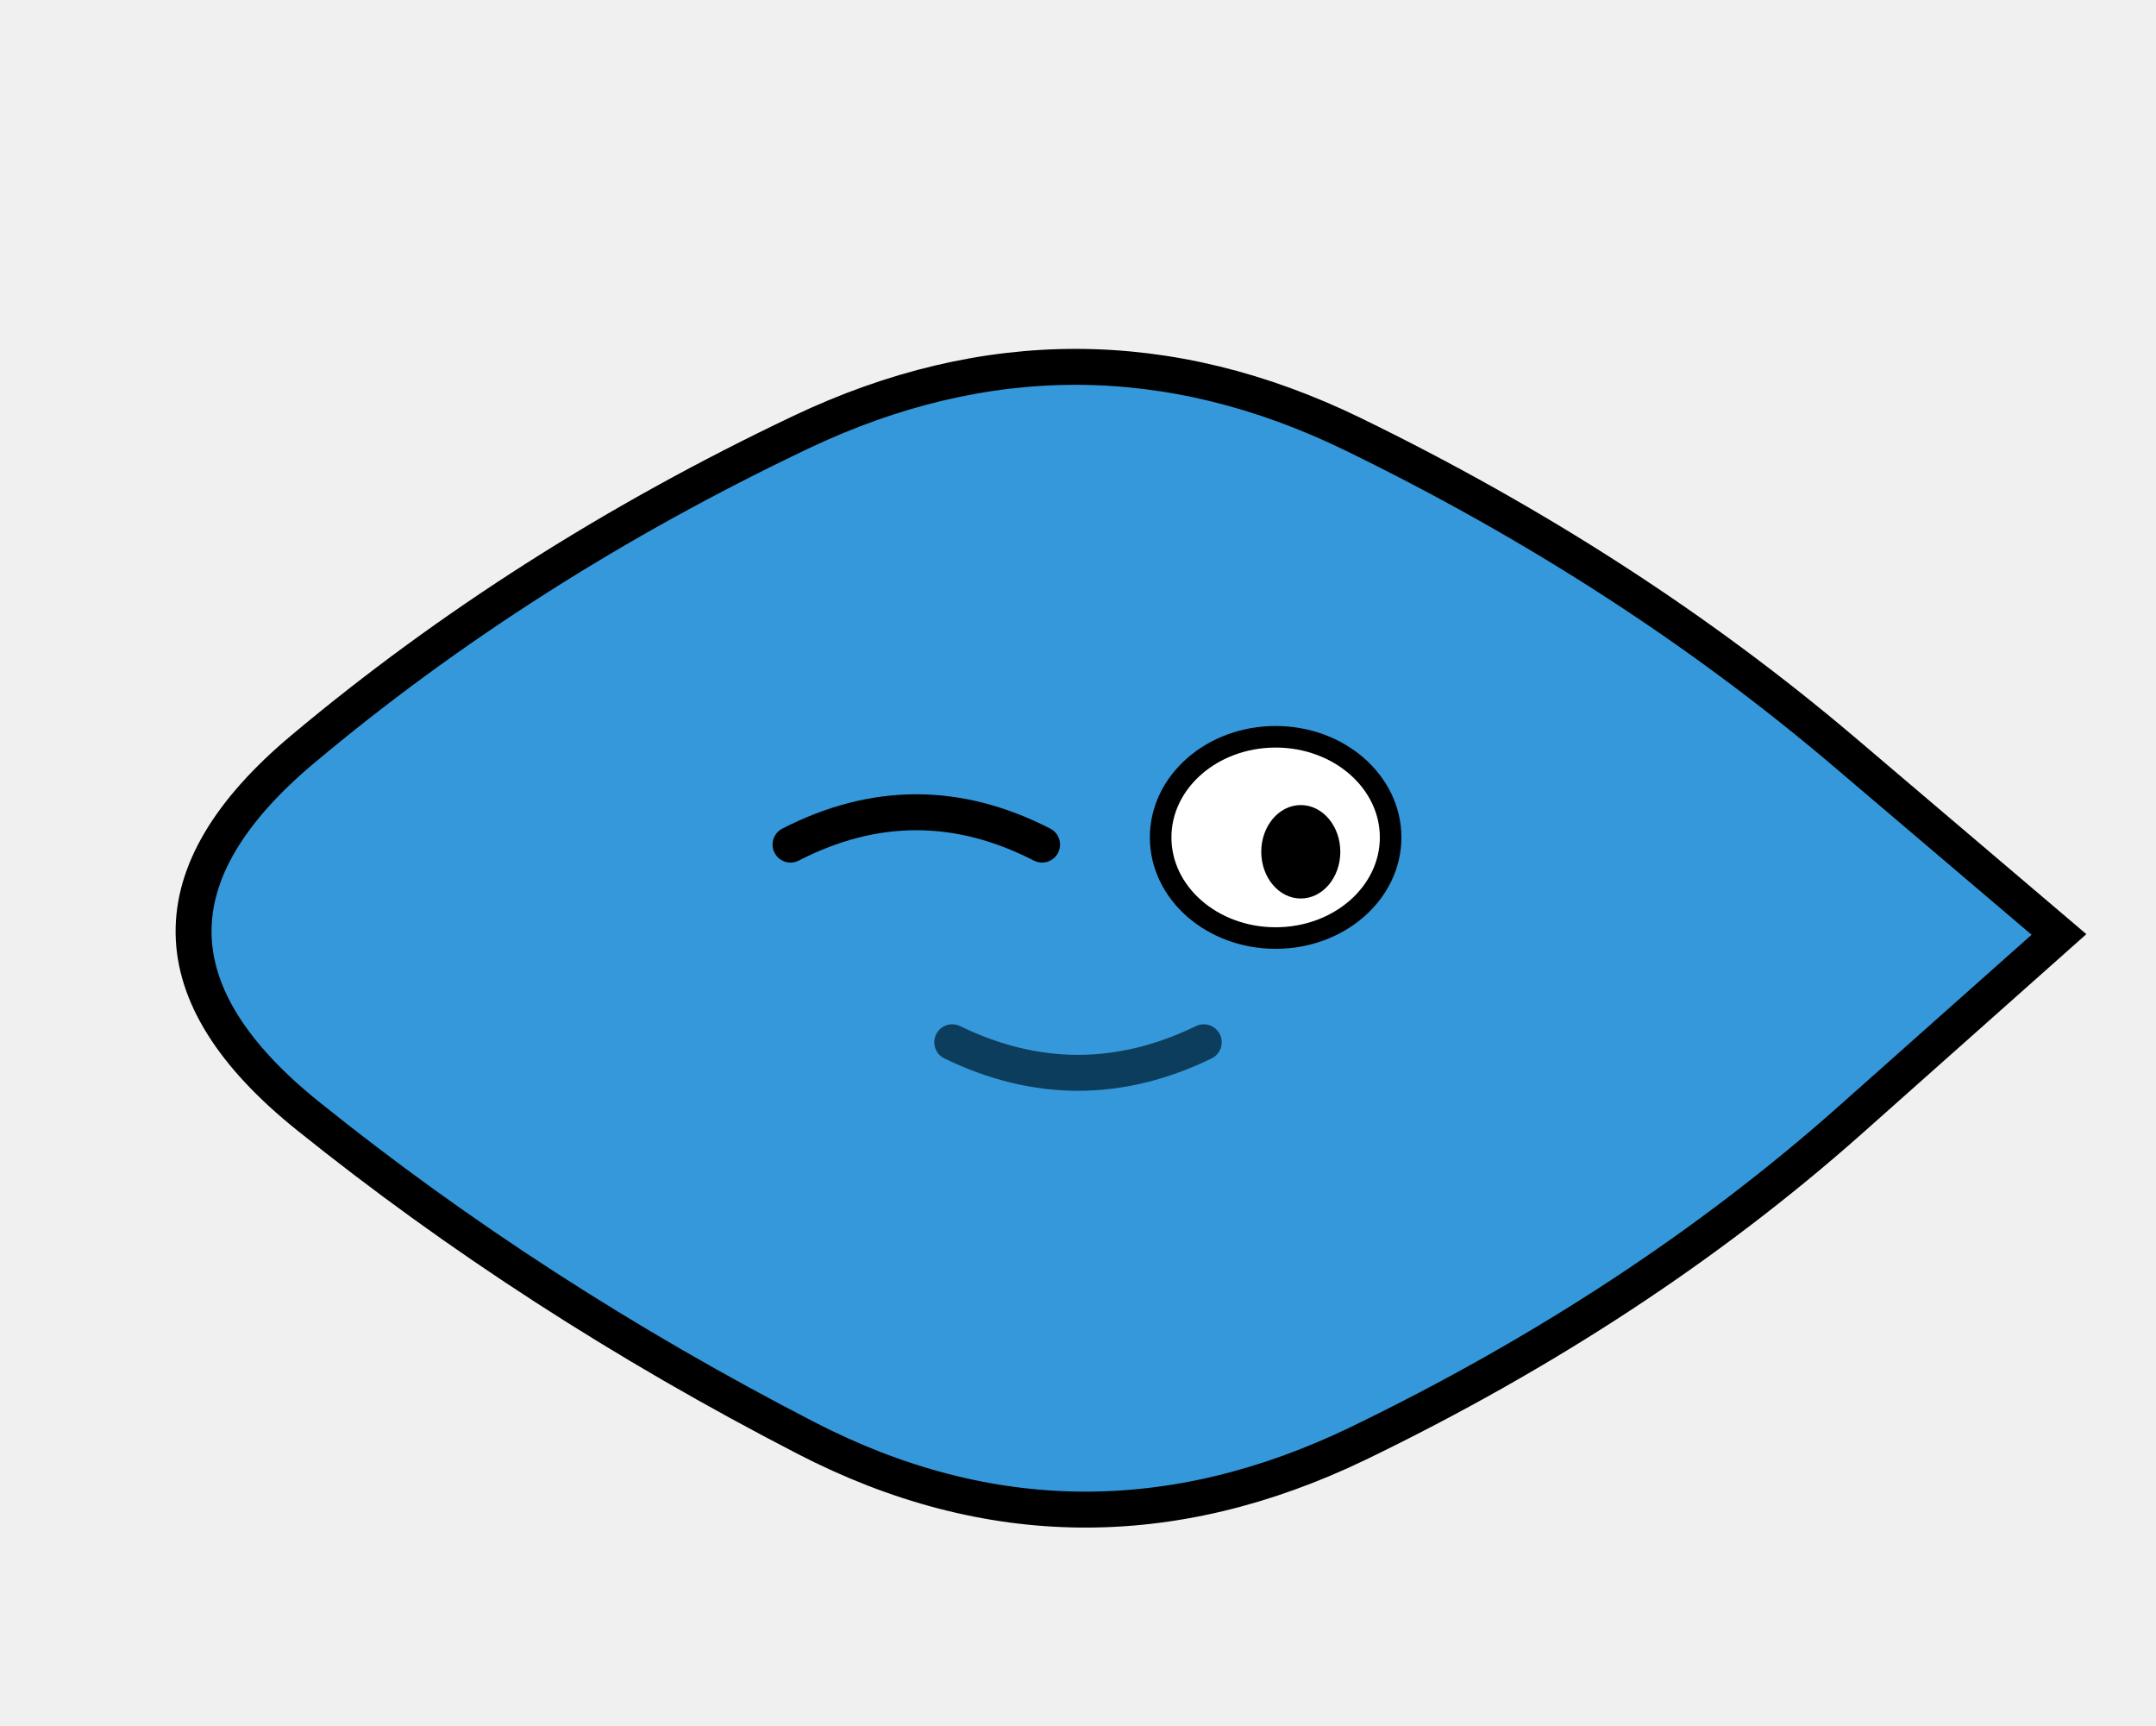
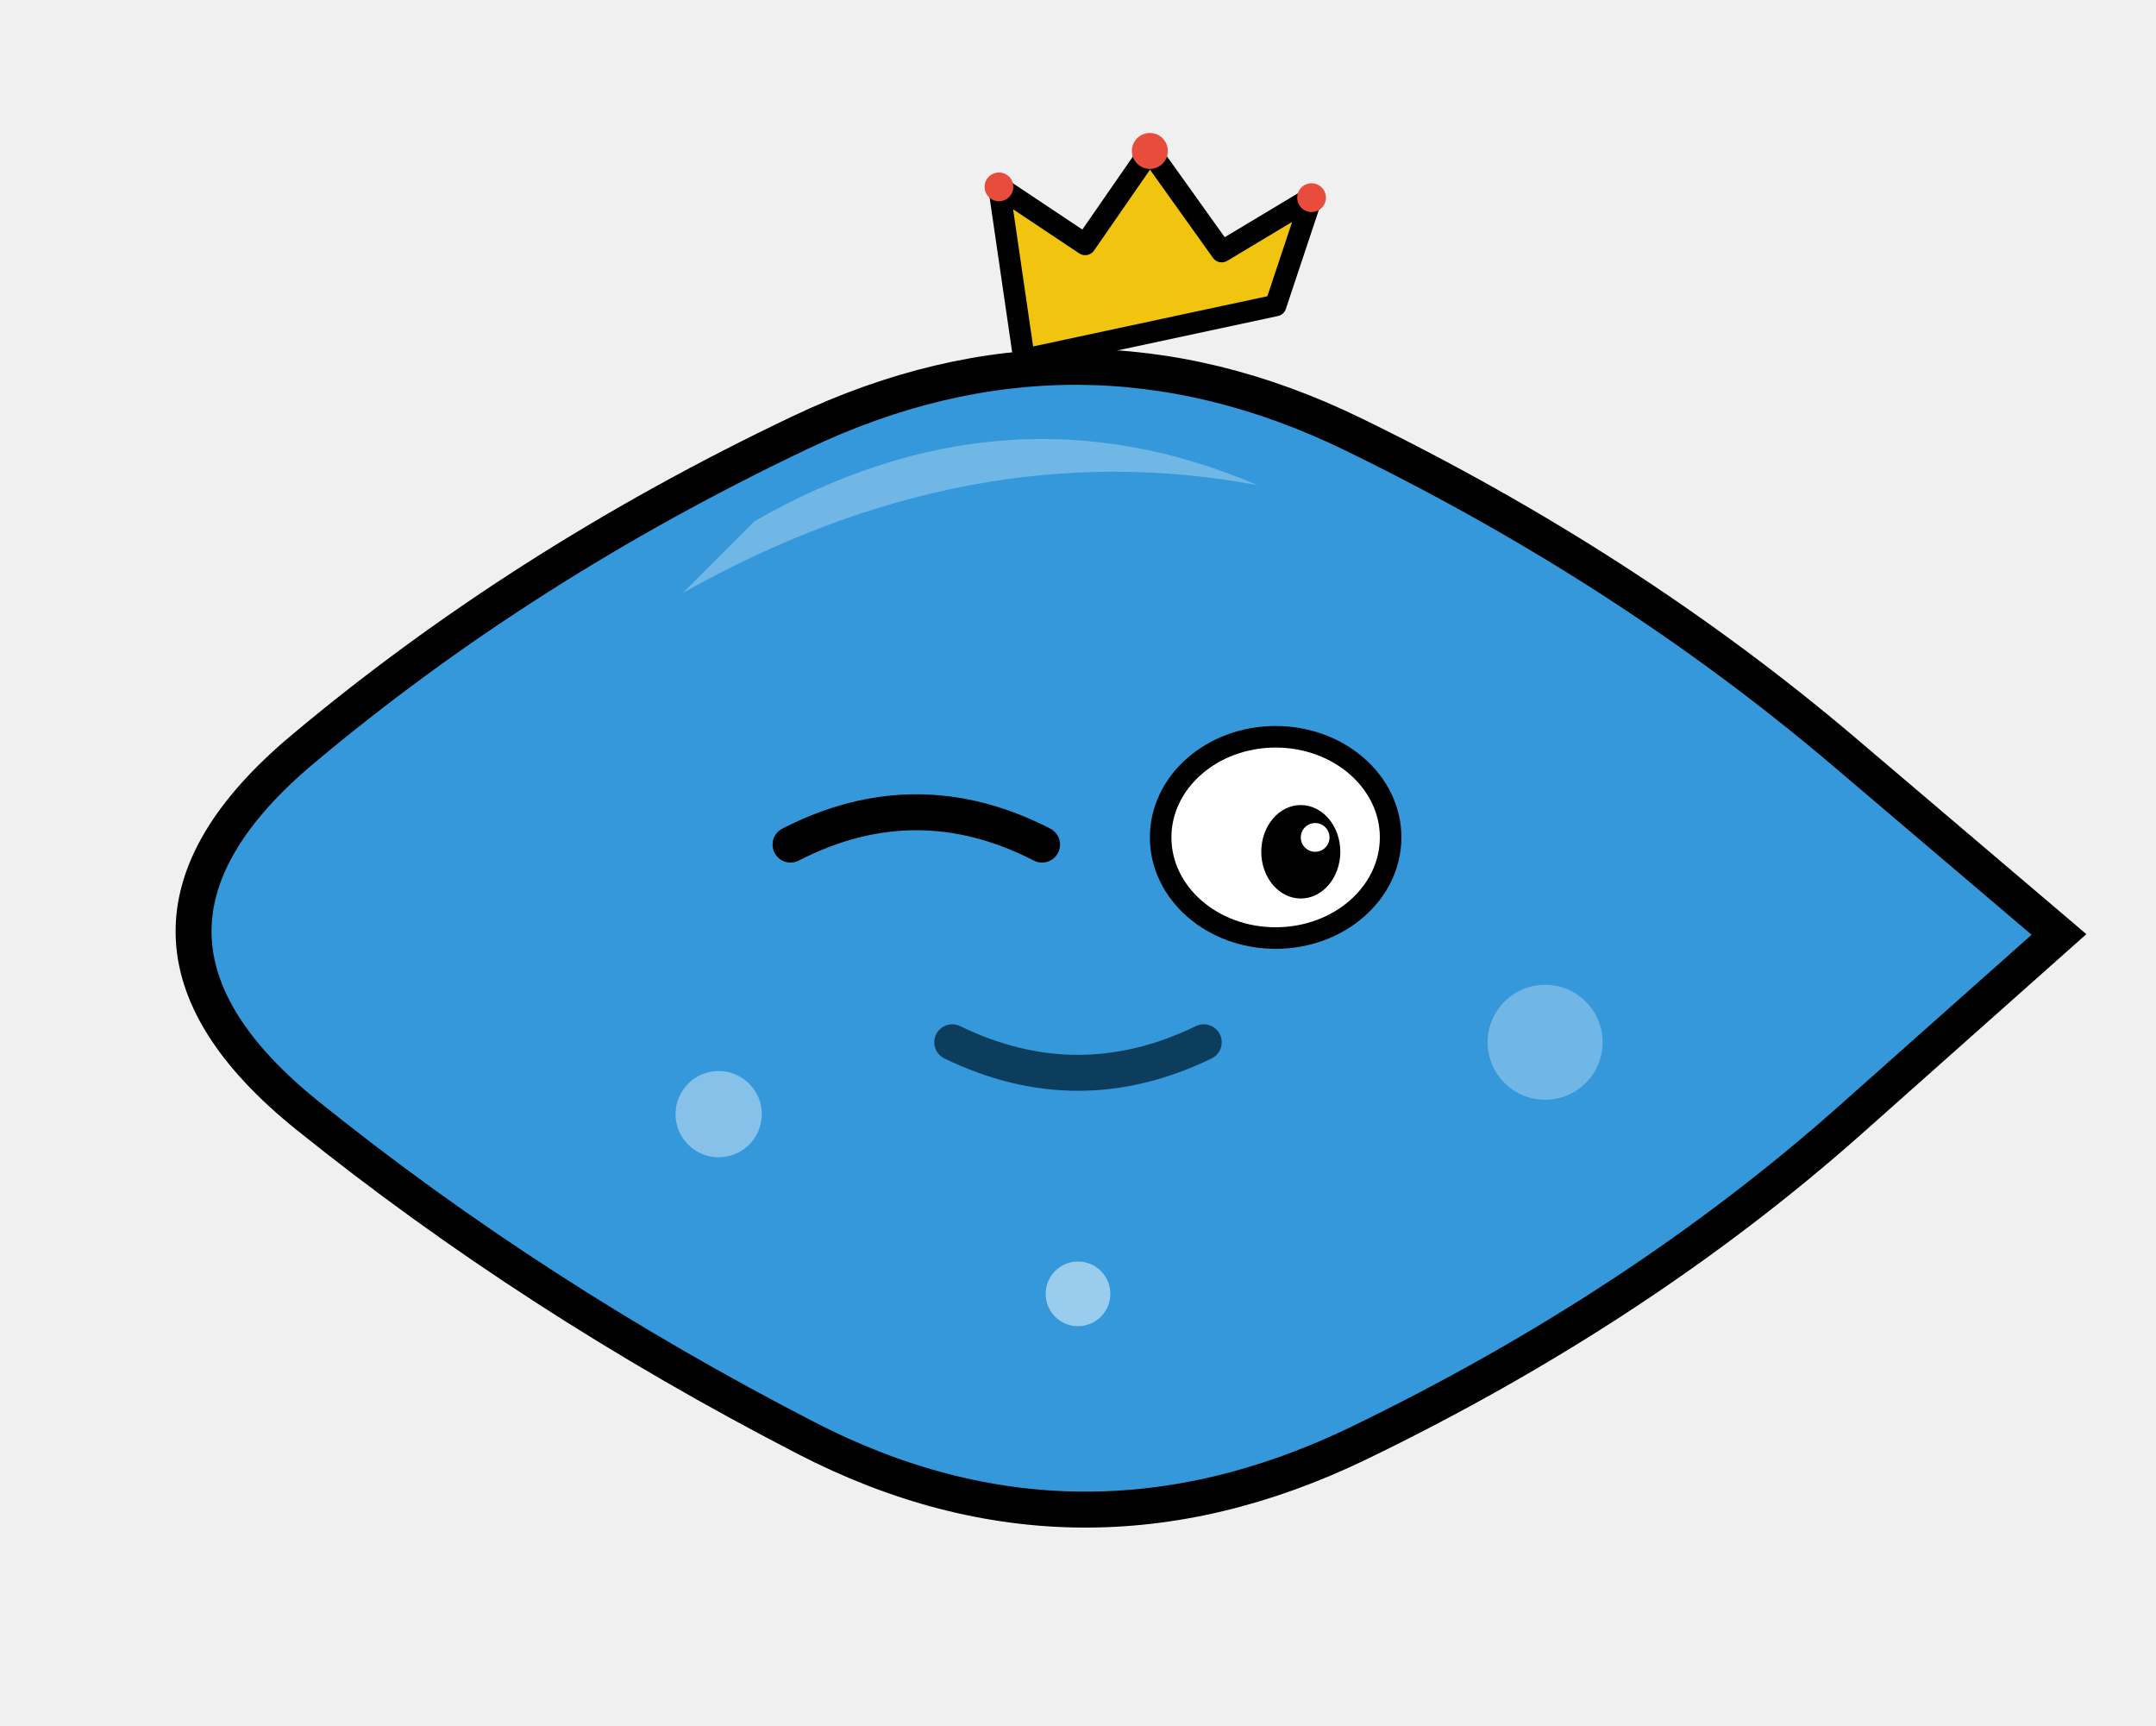
- <svg xmlns="http://www.w3.org/2000/svg" width="600" height="480" viewBox="0 0 600 480">
+ <svg xmlns="http://www.w3.org/2000/svg" viewBox="0 0 600 480">
  <g class="layer">
    <style>
-    .eye-blink-r { transform-box: fill-box; transform-origin: center; animation: c7-blink 4.4s ease-in-out infinite; animation-delay: 0.6s; }
-    .pupil-look-r { transform-box: fill-box; transform-origin: center; animation: c7-look 6.2s ease-in-out infinite; animation-delay: 1.1s; }
-    @keyframes c7-blink { 0%, 92%, 100% { transform: scaleY(1); } 96% { transform: scaleY(0.08); } }
-    @keyframes c7-look { 0%, 100% { transform: translate(0,0); } 22% { transform: translate(-3px,1px); } 50% { transform: translate(0,0); } 74% { transform: translate(3px,-1px); } 90% { transform: translate(0,0); } }
-   </style>
-     <path fill="#3498db" stroke="#000000" stroke-width="10" d="M 573.0,260.0 Q 573.0,260.0 514.5,312.0 Q 455.9,363.9 378.0,401.6 Q 300.0,439.2 224.3,400.1 Q 148.5,361.0 85.7,310.5 Q 22.8,260.0 84.2,208.5 Q 145.6,157.0 222.8,120.3 Q 300.0,83.6 376.5,120.8 Q 452.9,158.0 513.0,209.0 Z" />
-     <path d="M220,235 Q255,217 290,235" fill="none" stroke="#000000" stroke-width="10" stroke-linecap="round" />
-     <g class="eye-blink-r">
-       <ellipse fill="#ffffff" stroke="#000000" stroke-width="6" cx="355" cy="233" rx="32" ry="28" />
-       <g class="pupil-look-r">
-         <ellipse fill="#000000" cx="362" cy="237" rx="11" ry="13" />
+       /* Анімація тіла (м'яке желеподібне стиснення) */
+       .slime-body {
+         transform-box: fill-box;
+         transform-origin: bottom center;
+         animation: c7-squish 3.6s ease-in-out infinite;
+       }
+ 
+       /* Праве око (кліпання та озирання) */
+       .eye-blink-r { 
+         transform-box: fill-box; 
+         transform-origin: center; 
+         animation: c7-blink 4.4s ease-in-out infinite; 
+         animation-delay: 0.6s; 
+       }
+       .pupil-look-r { 
+         transform-box: fill-box; 
+         transform-origin: center; 
+         animation: c7-look 6.2s ease-in-out infinite; 
+         animation-delay: 1.1s; 
+       }
+ 
+       /* Ліве прижмурене око (підморгування) */
+       .wink-eye {
+         transform-box: fill-box;
+         transform-origin: center;
+         animation: c7-wink 3.6s ease-in-out infinite;
+       }
+ 
+       /* Рот (грайлива посмішка) */
+       .mouth-anim {
+         transform-box: fill-box;
+         transform-origin: center;
+         animation: c7-mouth 3.6s ease-in-out infinite;
+       }
+ 
+       /* РОДЗИНКА: Золота корона з погойдуванням */
+       .crown-group {
+         transform-box: fill-box;
+         transform-origin: bottom center;
+         animation: c7-crown 3.6s ease-in-out infinite;
+       }
+ 
+       /* Внутрішні бульбашки слайма */
+       .bubble-1 { animation: c7-float-1 4s ease-in-out infinite; }
+       .bubble-2 { animation: c7-float-2 5s ease-in-out infinite 1s; }
+       .bubble-3 { animation: c7-float-3 3.5s ease-in-out infinite 0.5s; }
+ 
+       @keyframes c7-squish {
+         0%, 100% { transform: scale(1, 1) translateY(0); }
+         50% { transform: scale(1.05, 0.93) translateY(8px); }
+       }
+ 
+       @keyframes c7-blink { 
+         0%, 92%, 100% { transform: scaleY(1); } 
+         96% { transform: scaleY(0.08); } 
+       }
+ 
+       @keyframes c7-look { 
+         0%, 100% { transform: translate(0,0); } 
+         22% { transform: translate(-4px,2px); } 
+         50% { transform: translate(0,0); } 
+         74% { transform: translate(4px,-2px); } 
+         90% { transform: translate(0,0); } 
+       }
+ 
+       @keyframes c7-wink {
+         0%, 100% { transform: scale(1); }
+         50% { transform: scale(1.1, 0.85); }
+       }
+ 
+       @keyframes c7-mouth {
+         0%, 100% { transform: scale(1, 1); }
+         50% { transform: scale(1.12, 0.9); }
+       }
+ 
+       @keyframes c7-crown {
+         0%, 100% { transform: rotate(0deg) translateY(0); }
+         50% { transform: rotate(-8deg) translateY(5px); }
+       }
+ 
+       @keyframes c7-float-1 {
+         0%, 100% { transform: translate(0, 0); opacity: 0.4; }
+         50% { transform: translate(-6px, -15px); opacity: 0.8; }
+       }
+ 
+       @keyframes c7-float-2 {
+         0%, 100% { transform: translate(0, 0); opacity: 0.3; }
+         50% { transform: translate(8px, -20px); opacity: 0.7; }
+       }
+ 
+       @keyframes c7-float-3 {
+         0%, 100% { transform: translate(0, 0); opacity: 0.5; }
+         50% { transform: translate(-4px, -10px); opacity: 0.9; }
+       }
+     </style>
+     <g class="slime-body">
+       <path fill="#3498db" stroke="#000000" stroke-width="10" d="M 573.0,260.0 Q 573.0,260.0 514.5,312.0 Q 455.9,363.9 378.0,401.6 Q 300.0,439.2 224.3,400.1 Q 148.5,361.0 85.7,310.5 Q 22.8,260.0 84.2,208.5 Q 145.6,157.0 222.8,120.3 Q 300.0,83.6 376.5,120.8 Q 452.9,158.0 513.0,209.0 Z" id="body" />
+       <path fill="#ffffff" opacity="0.3" d="M 210,145 Q 280,105 350,135 Q 270,120 190,165 Z" />
+       <g class="bubbles">
+         <circle class="bubble-1" cx="200" cy="310" r="12" fill="#ffffff" opacity="0.4" />
+         <circle class="bubble-2" cx="430" cy="290" r="16" fill="#ffffff" opacity="0.3" />
+         <circle class="bubble-3" cx="300" cy="360" r="9" fill="#ffffff" opacity="0.5" />
+       </g>
+       <g class="eyes-group">
+         <g class="wink-eye">
+           <path d="M220,235 Q255,217 290,235" fill="none" stroke="#000000" stroke-width="10" stroke-linecap="round" />
+         </g>
+         <g class="eye-blink-r">
+           <ellipse fill="#ffffff" stroke="#000000" stroke-width="6" cx="355" cy="233" rx="32" ry="28" />
+           <g class="pupil-look-r">
+             <ellipse class="pupil" fill="#000000" cx="362" cy="237" rx="11" ry="13" />
+             <circle cx="366" cy="233" r="4" fill="#ffffff" />
+           </g>
+         </g>
+       </g>
+       <g class="mouth-group mouth-anim">
+         <path d="M265,290 Q300,307 335,290" fill="none" stroke="#0d3d5c" stroke-width="10" stroke-linecap="round" />
+       </g>
+       <g class="crown-group">
+         <path fill="#f1c40f" stroke="#000000" stroke-width="6" stroke-linejoin="round" d="M 285,100 L 355,85 L 365,55 L 340,70 L 320,42 L 302,68 L 278,52 Z" />
+         <circle cx="278" cy="52" r="4" fill="#e74c3c" />
+         <circle cx="320" cy="42" r="5" fill="#e74c3c" />
+         <circle cx="365" cy="55" r="4" fill="#e74c3c" />
      </g>
    </g>
-     <path d="M265,290 Q300,307 335,290" fill="none" stroke="#0d3d5c" stroke-width="10" stroke-linecap="round" />
  </g>
</svg>
